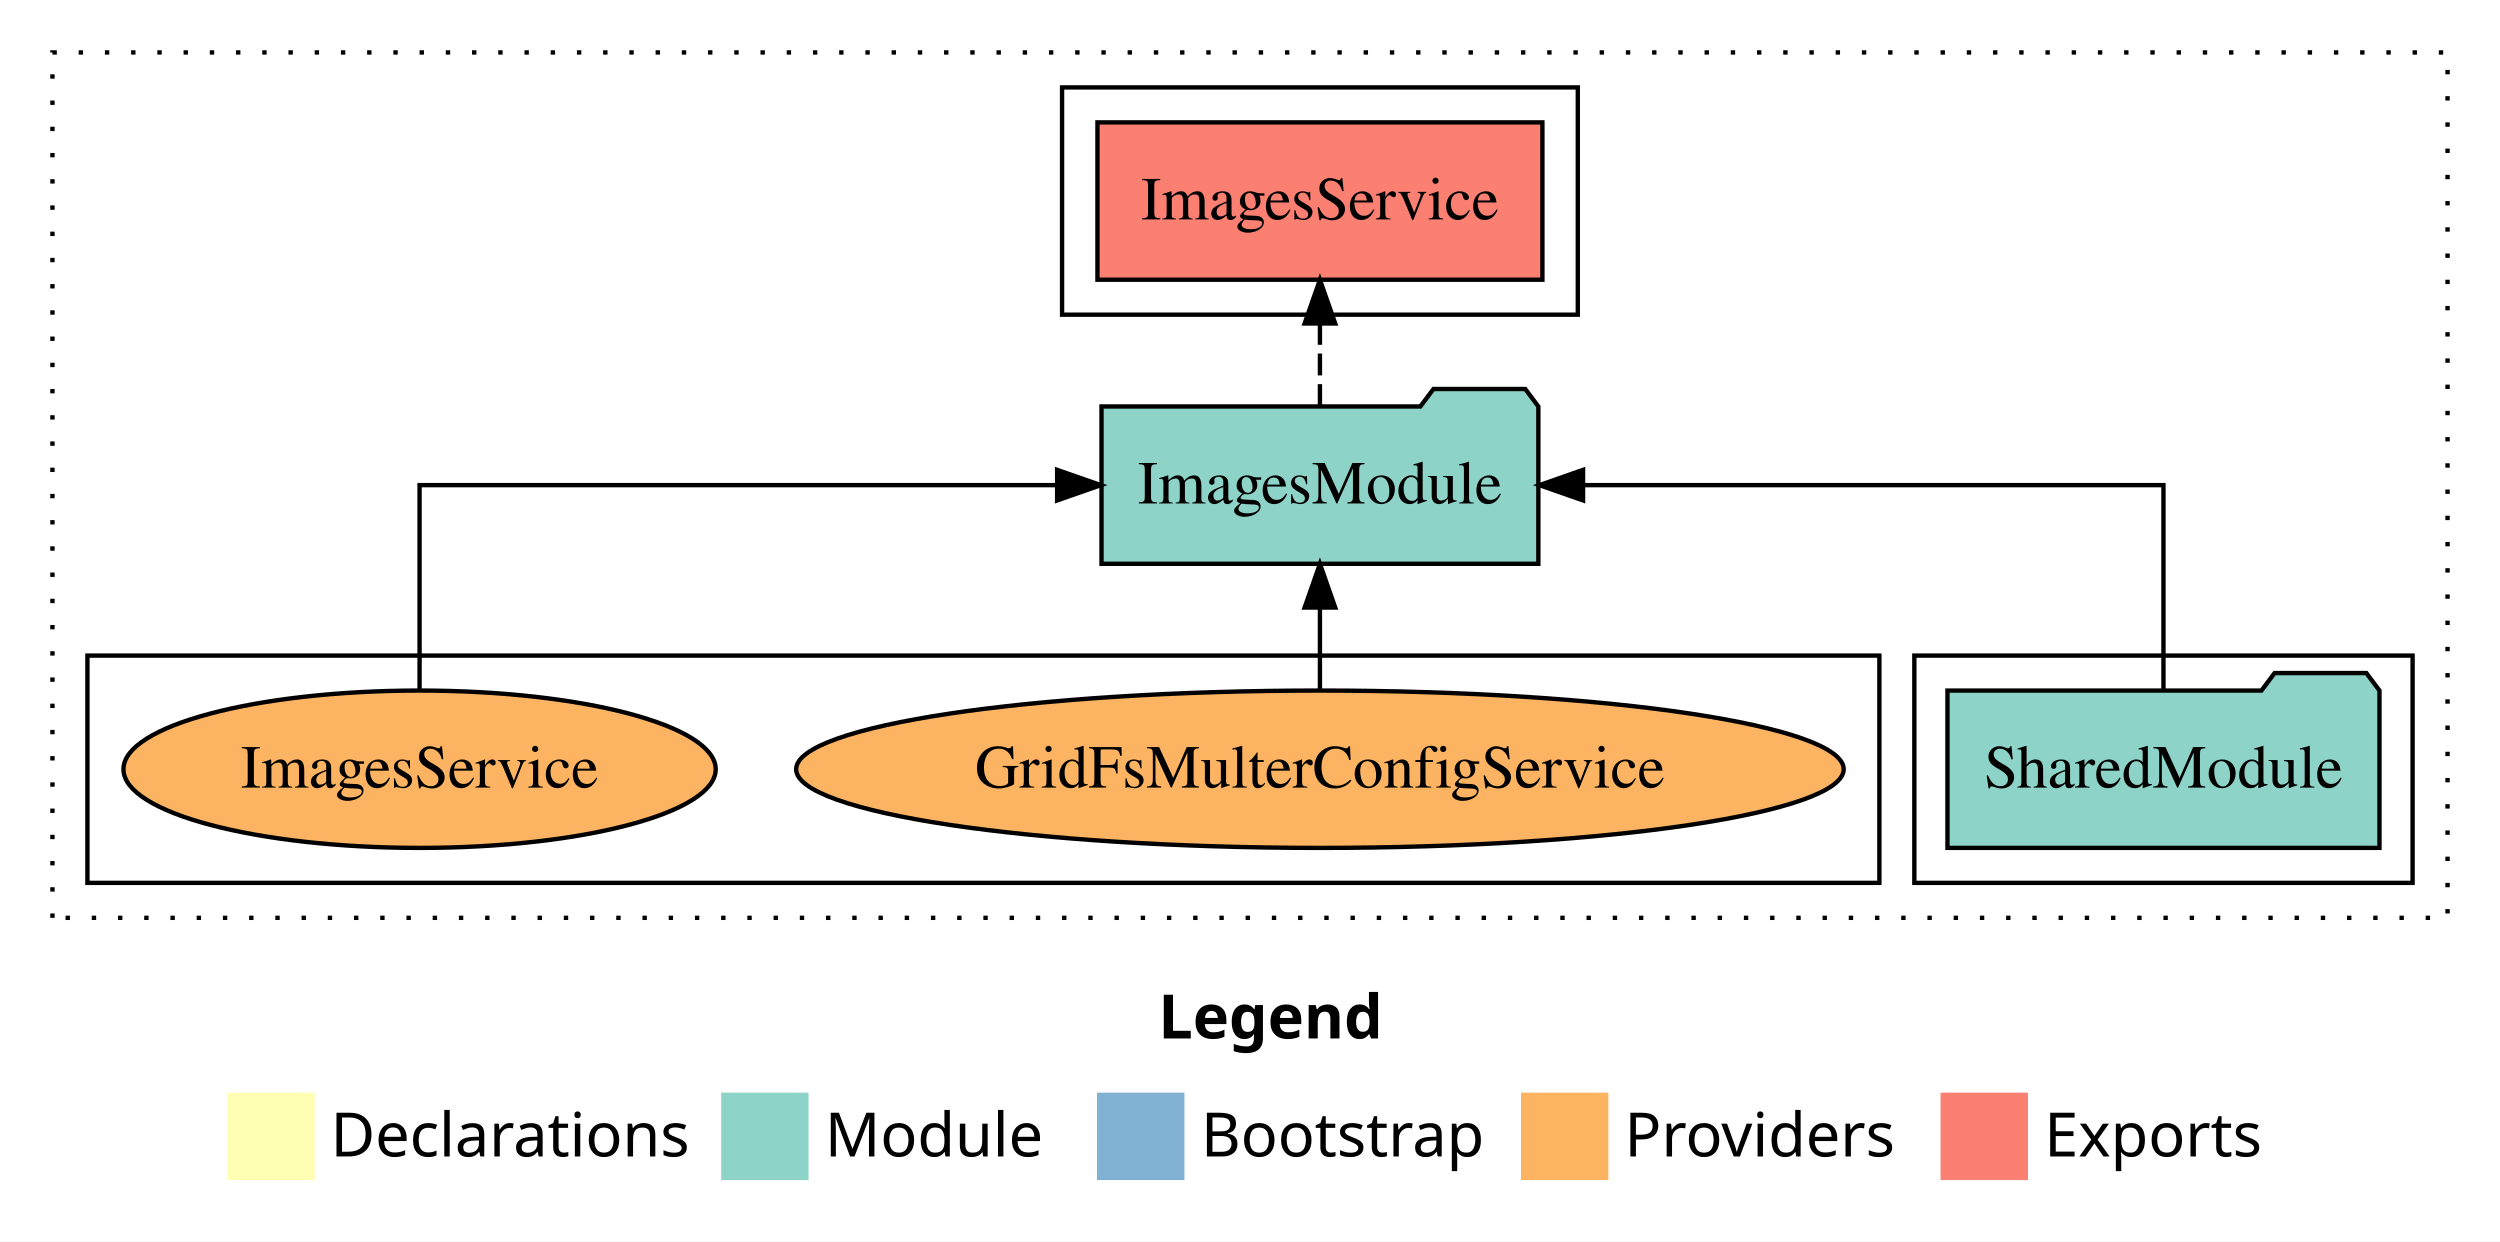
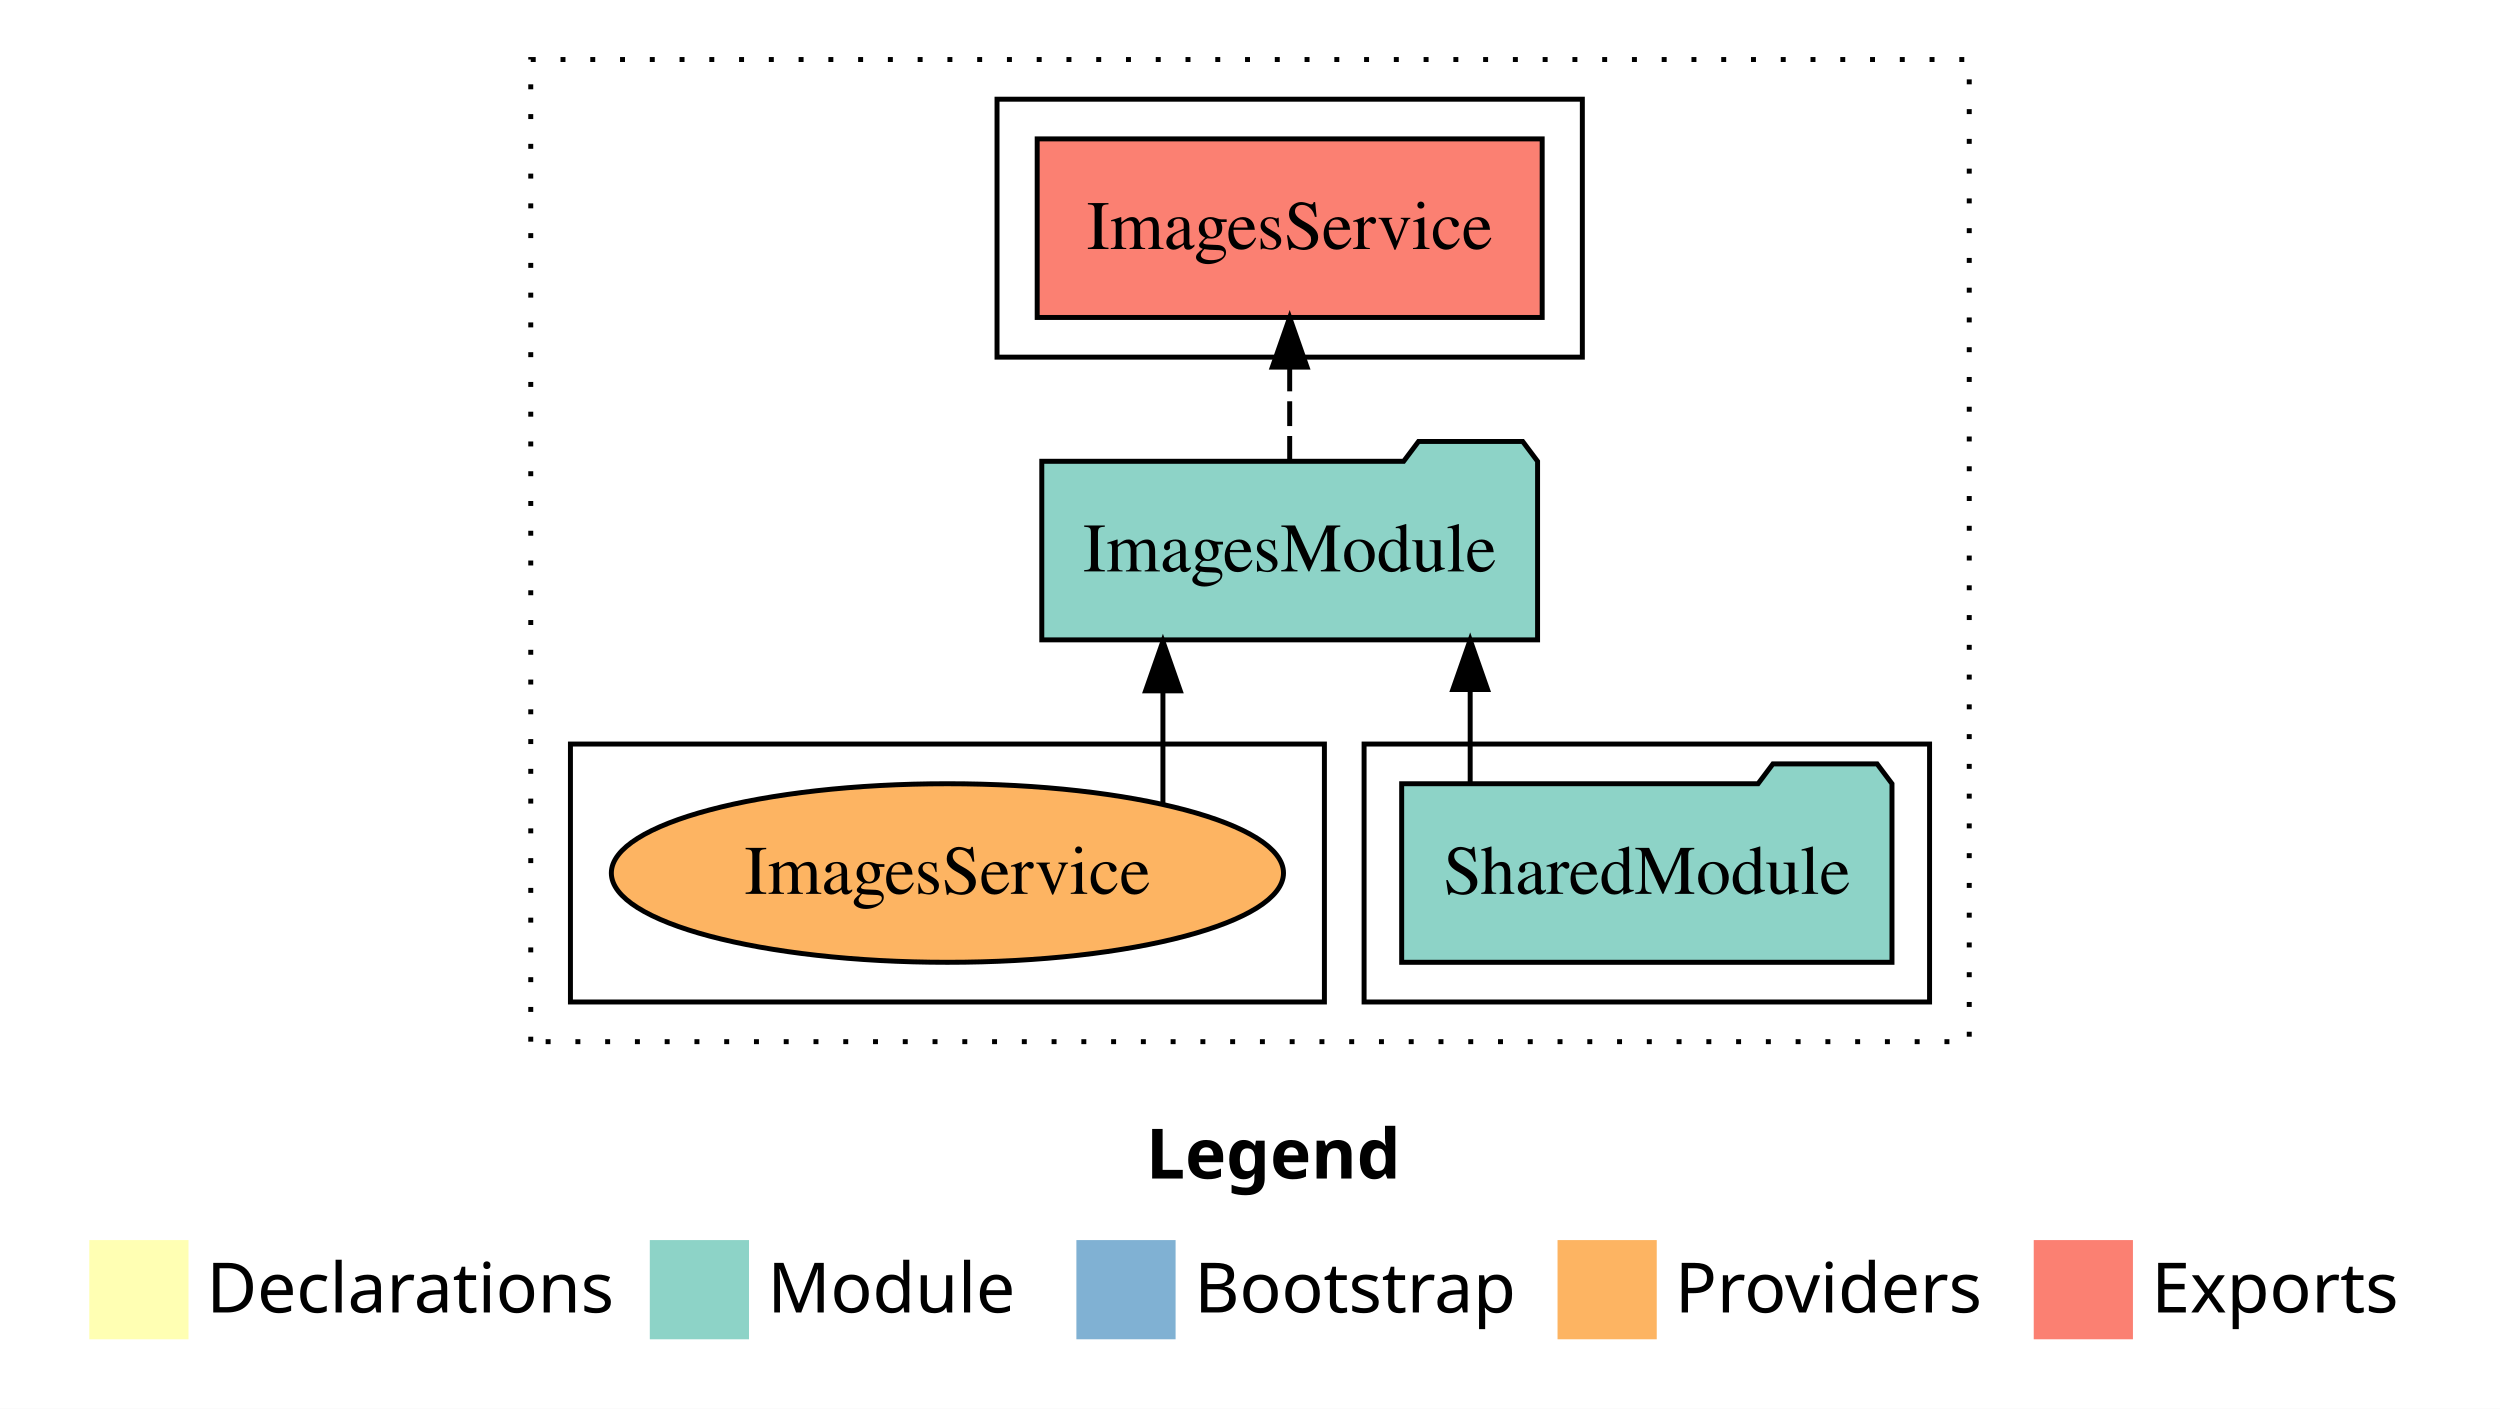
- <svg xmlns="http://www.w3.org/2000/svg" width="572pt" height="284pt" viewBox="0.00 0.00 572.00 284.00">
+ <svg xmlns="http://www.w3.org/2000/svg" width="504pt" height="284pt" viewBox="0.00 0.00 504.00 284.00">
  <g id="graph0" class="graph" transform="scale(1 1) rotate(0) translate(4 280)">
-     <polygon fill="#ffffff" stroke="transparent" points="-4,4 -4,-280 568,-280 568,4 -4,4" />
-     <text text-anchor="start" x="261.009" y="-42.4" font-family="sans-serif" font-weight="bold" font-size="14.00" fill="#000000">Legend</text>
-     <polygon fill="#ffffb3" stroke="transparent" points="48,-10 48,-30 68,-30 68,-10 48,-10" />
-     <text text-anchor="start" x="71.629" y="-15.4" font-family="sans-serif" font-size="14.00" fill="#000000">  Declarations</text>
-     <polygon fill="#8dd3c7" stroke="transparent" points="161,-10 161,-30 181,-30 181,-10 161,-10" />
-     <text text-anchor="start" x="184.725" y="-15.4" font-family="sans-serif" font-size="14.00" fill="#000000">  Module</text>
-     <polygon fill="#80b1d3" stroke="transparent" points="247,-10 247,-30 267,-30 267,-10 247,-10" />
-     <text text-anchor="start" x="270.781" y="-15.4" font-family="sans-serif" font-size="14.00" fill="#000000">  Bootstrap</text>
-     <polygon fill="#fdb462" stroke="transparent" points="344,-10 344,-30 364,-30 364,-10 344,-10" />
-     <text text-anchor="start" x="367.673" y="-15.4" font-family="sans-serif" font-size="14.00" fill="#000000">  Providers</text>
-     <polygon fill="#fb8072" stroke="transparent" points="440,-10 440,-30 460,-30 460,-10 440,-10" />
-     <text text-anchor="start" x="463.726" y="-15.4" font-family="sans-serif" font-size="14.00" fill="#000000">  Exports</text>
+     <polygon fill="#ffffff" stroke="transparent" points="-4,4 -4,-280 500,-280 500,4 -4,4" />
+     <text text-anchor="start" x="227.009" y="-42.4" font-family="sans-serif" font-weight="bold" font-size="14.00" fill="#000000">Legend</text>
+     <polygon fill="#ffffb3" stroke="transparent" points="14,-10 14,-30 34,-30 34,-10 14,-10" />
+     <text text-anchor="start" x="37.629" y="-15.4" font-family="sans-serif" font-size="14.00" fill="#000000">  Declarations</text>
+     <polygon fill="#8dd3c7" stroke="transparent" points="127,-10 127,-30 147,-30 147,-10 127,-10" />
+     <text text-anchor="start" x="150.725" y="-15.4" font-family="sans-serif" font-size="14.00" fill="#000000">  Module</text>
+     <polygon fill="#80b1d3" stroke="transparent" points="213,-10 213,-30 233,-30 233,-10 213,-10" />
+     <text text-anchor="start" x="236.781" y="-15.4" font-family="sans-serif" font-size="14.00" fill="#000000">  Bootstrap</text>
+     <polygon fill="#fdb462" stroke="transparent" points="310,-10 310,-30 330,-30 330,-10 310,-10" />
+     <text text-anchor="start" x="333.673" y="-15.4" font-family="sans-serif" font-size="14.00" fill="#000000">  Providers</text>
+     <polygon fill="#fb8072" stroke="transparent" points="406,-10 406,-30 426,-30 426,-10 406,-10" />
+     <text text-anchor="start" x="429.726" y="-15.4" font-family="sans-serif" font-size="14.00" fill="#000000">  Exports</text>
    <g id="clust1" class="cluster">
-       <polygon fill="none" stroke="#000000" stroke-dasharray="1,5" points="8,-70 8,-268 556,-268 556,-70 8,-70" />
+       <polygon fill="none" stroke="#000000" stroke-dasharray="1,5" points="103,-70 103,-268 393,-268 393,-70 103,-70" />
    </g>
    <g id="clust3" class="cluster">
-       <polygon fill="none" stroke="#000000" points="434,-78 434,-130 548,-130 548,-78 434,-78" />
+       <polygon fill="none" stroke="#000000" points="271,-78 271,-130 385,-130 385,-78 271,-78" />
    </g>
    <g id="clust4" class="cluster">
-       <polygon fill="none" stroke="#000000" points="239,-208 239,-260 357,-260 357,-208 239,-208" />
+       <polygon fill="none" stroke="#000000" points="197,-208 197,-260 315,-260 315,-208 197,-208" />
    </g>
    <g id="clust6" class="cluster">
-       <polygon fill="none" stroke="#000000" points="16,-78 16,-130 426,-130 426,-78 16,-78" />
+       <polygon fill="none" stroke="#000000" points="111,-78 111,-130 263,-130 263,-78 111,-78" />
    </g>
    <g id="node1" class="node">
-       <polygon fill="#8dd3c7" stroke="#000000" points="540.423,-122 537.423,-126 516.423,-126 513.423,-122 441.577,-122 441.577,-86 540.423,-86 540.423,-122" />
-       <text text-anchor="middle" x="491" y="-99.8" font-family="Times,serif" font-size="14.00" fill="#000000">SharedModule</text>
+       <polygon fill="#8dd3c7" stroke="#000000" points="377.423,-122 374.423,-126 353.423,-126 350.423,-122 278.577,-122 278.577,-86 377.423,-86 377.423,-122" />
+       <text text-anchor="middle" x="328" y="-99.8" font-family="Times,serif" font-size="14.00" fill="#000000">SharedModule</text>
    </g>
    <g id="node2" class="node">
-       <polygon fill="#8dd3c7" stroke="#000000" points="347.975,-187 344.975,-191 323.975,-191 320.975,-187 248.025,-187 248.025,-151 347.975,-151 347.975,-187" />
-       <text text-anchor="middle" x="298" y="-164.8" font-family="Times,serif" font-size="14.00" fill="#000000">ImagesModule</text>
+       <polygon fill="#8dd3c7" stroke="#000000" points="305.975,-187 302.975,-191 281.975,-191 278.975,-187 206.025,-187 206.025,-151 305.975,-151 305.975,-187" />
+       <text text-anchor="middle" x="256" y="-164.8" font-family="Times,serif" font-size="14.00" fill="#000000">ImagesModule</text>
    </g>
    <g id="edge1" class="edge">
-       <path fill="none" stroke="#000000" d="M491,-122.106C491,-141.339 491,-169 491,-169 491,-169 358.205,-169 358.205,-169" />
-       <polygon fill="#000000" stroke="#000000" points="358.205,-165.5 348.205,-169 358.205,-172.5 358.205,-165.5" />
+       <path fill="none" stroke="#000000" d="M292.388,-122.106C292.388,-122.106 292.388,-140.991 292.388,-140.991" />
+       <polygon fill="#000000" stroke="#000000" points="288.888,-140.991 292.388,-150.991 295.888,-140.991 288.888,-140.991" />
    </g>
    <g id="node3" class="node">
-       <polygon fill="#fb8072" stroke="#000000" points="348.903,-252 247.097,-252 247.097,-216 348.903,-216 348.903,-252" />
-       <text text-anchor="middle" x="298" y="-229.8" font-family="Times,serif" font-size="14.00" fill="#000000">ImagesService </text>
+       <polygon fill="#fb8072" stroke="#000000" points="306.903,-252 205.097,-252 205.097,-216 306.903,-216 306.903,-252" />
+       <text text-anchor="middle" x="256" y="-229.8" font-family="Times,serif" font-size="14.00" fill="#000000">ImagesService </text>
    </g>
    <g id="edge2" class="edge">
-       <path fill="none" stroke="#000000" stroke-dasharray="5,2" d="M298,-187.106C298,-187.106 298,-205.991 298,-205.991" />
-       <polygon fill="#000000" stroke="#000000" points="294.5,-205.991 298,-215.991 301.5,-205.991 294.5,-205.991" />
+       <path fill="none" stroke="#000000" stroke-dasharray="5,2" d="M256,-187.106C256,-187.106 256,-205.991 256,-205.991" />
+       <polygon fill="#000000" stroke="#000000" points="252.5,-205.991 256,-215.991 259.5,-205.991 252.5,-205.991" />
    </g>
    <g id="node4" class="node">
-       <ellipse fill="#fdb462" stroke="#000000" cx="298" cy="-104" rx="119.839" ry="18" />
-       <text text-anchor="middle" x="298" y="-99.8" font-family="Times,serif" font-size="14.00" fill="#000000">GridFsMulterConfigService</text>
+       <ellipse fill="#fdb462" stroke="#000000" cx="187" cy="-104" rx="67.753" ry="18" />
+       <text text-anchor="middle" x="187" y="-99.8" font-family="Times,serif" font-size="14.00" fill="#000000">ImagesService</text>
    </g>
    <g id="edge3" class="edge">
-       <path fill="none" stroke="#000000" d="M298,-122.106C298,-122.106 298,-140.991 298,-140.991" />
-       <polygon fill="#000000" stroke="#000000" points="294.5,-140.991 298,-150.991 301.5,-140.991 294.5,-140.991" />
-     </g>
-     <g id="node5" class="node">
-       <ellipse fill="#fdb462" stroke="#000000" cx="92" cy="-104" rx="67.753" ry="18" />
-       <text text-anchor="middle" x="92" y="-99.8" font-family="Times,serif" font-size="14.00" fill="#000000">ImagesService</text>
-     </g>
-     <g id="edge4" class="edge">
-       <path fill="none" stroke="#000000" d="M92,-122.106C92,-141.339 92,-169 92,-169 92,-169 237.87,-169 237.87,-169" />
-       <polygon fill="#000000" stroke="#000000" points="237.87,-172.5 247.87,-169 237.87,-165.5 237.87,-172.5" />
+       <path fill="none" stroke="#000000" d="M230.445,-118.104C230.445,-118.104 230.445,-140.721 230.445,-140.721" />
+       <polygon fill="#000000" stroke="#000000" points="226.945,-140.721 230.445,-150.721 233.945,-140.721 226.945,-140.721" />
    </g>
  </g>
</svg>
